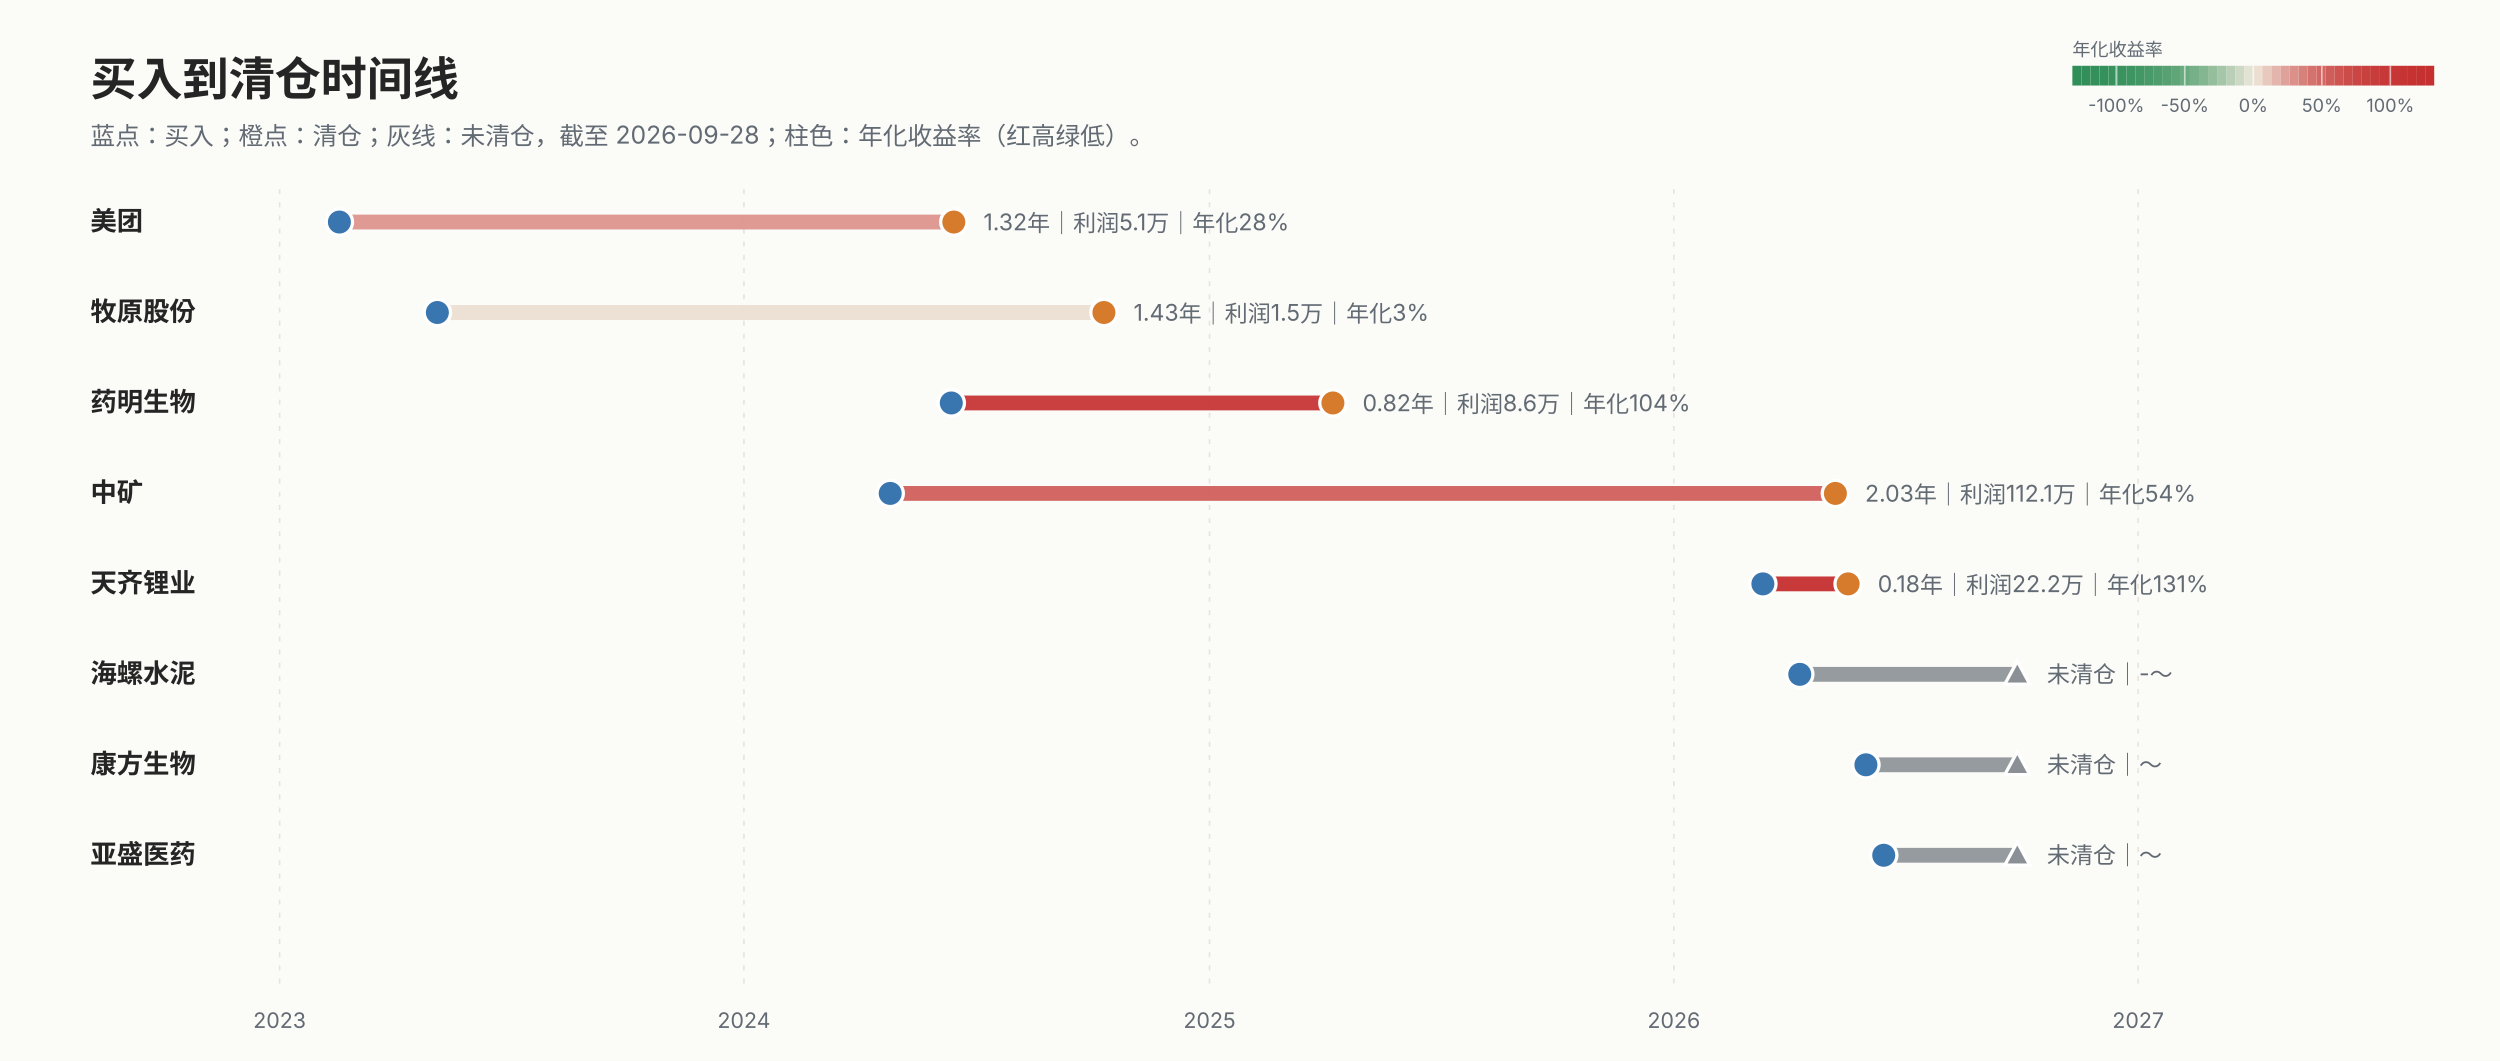
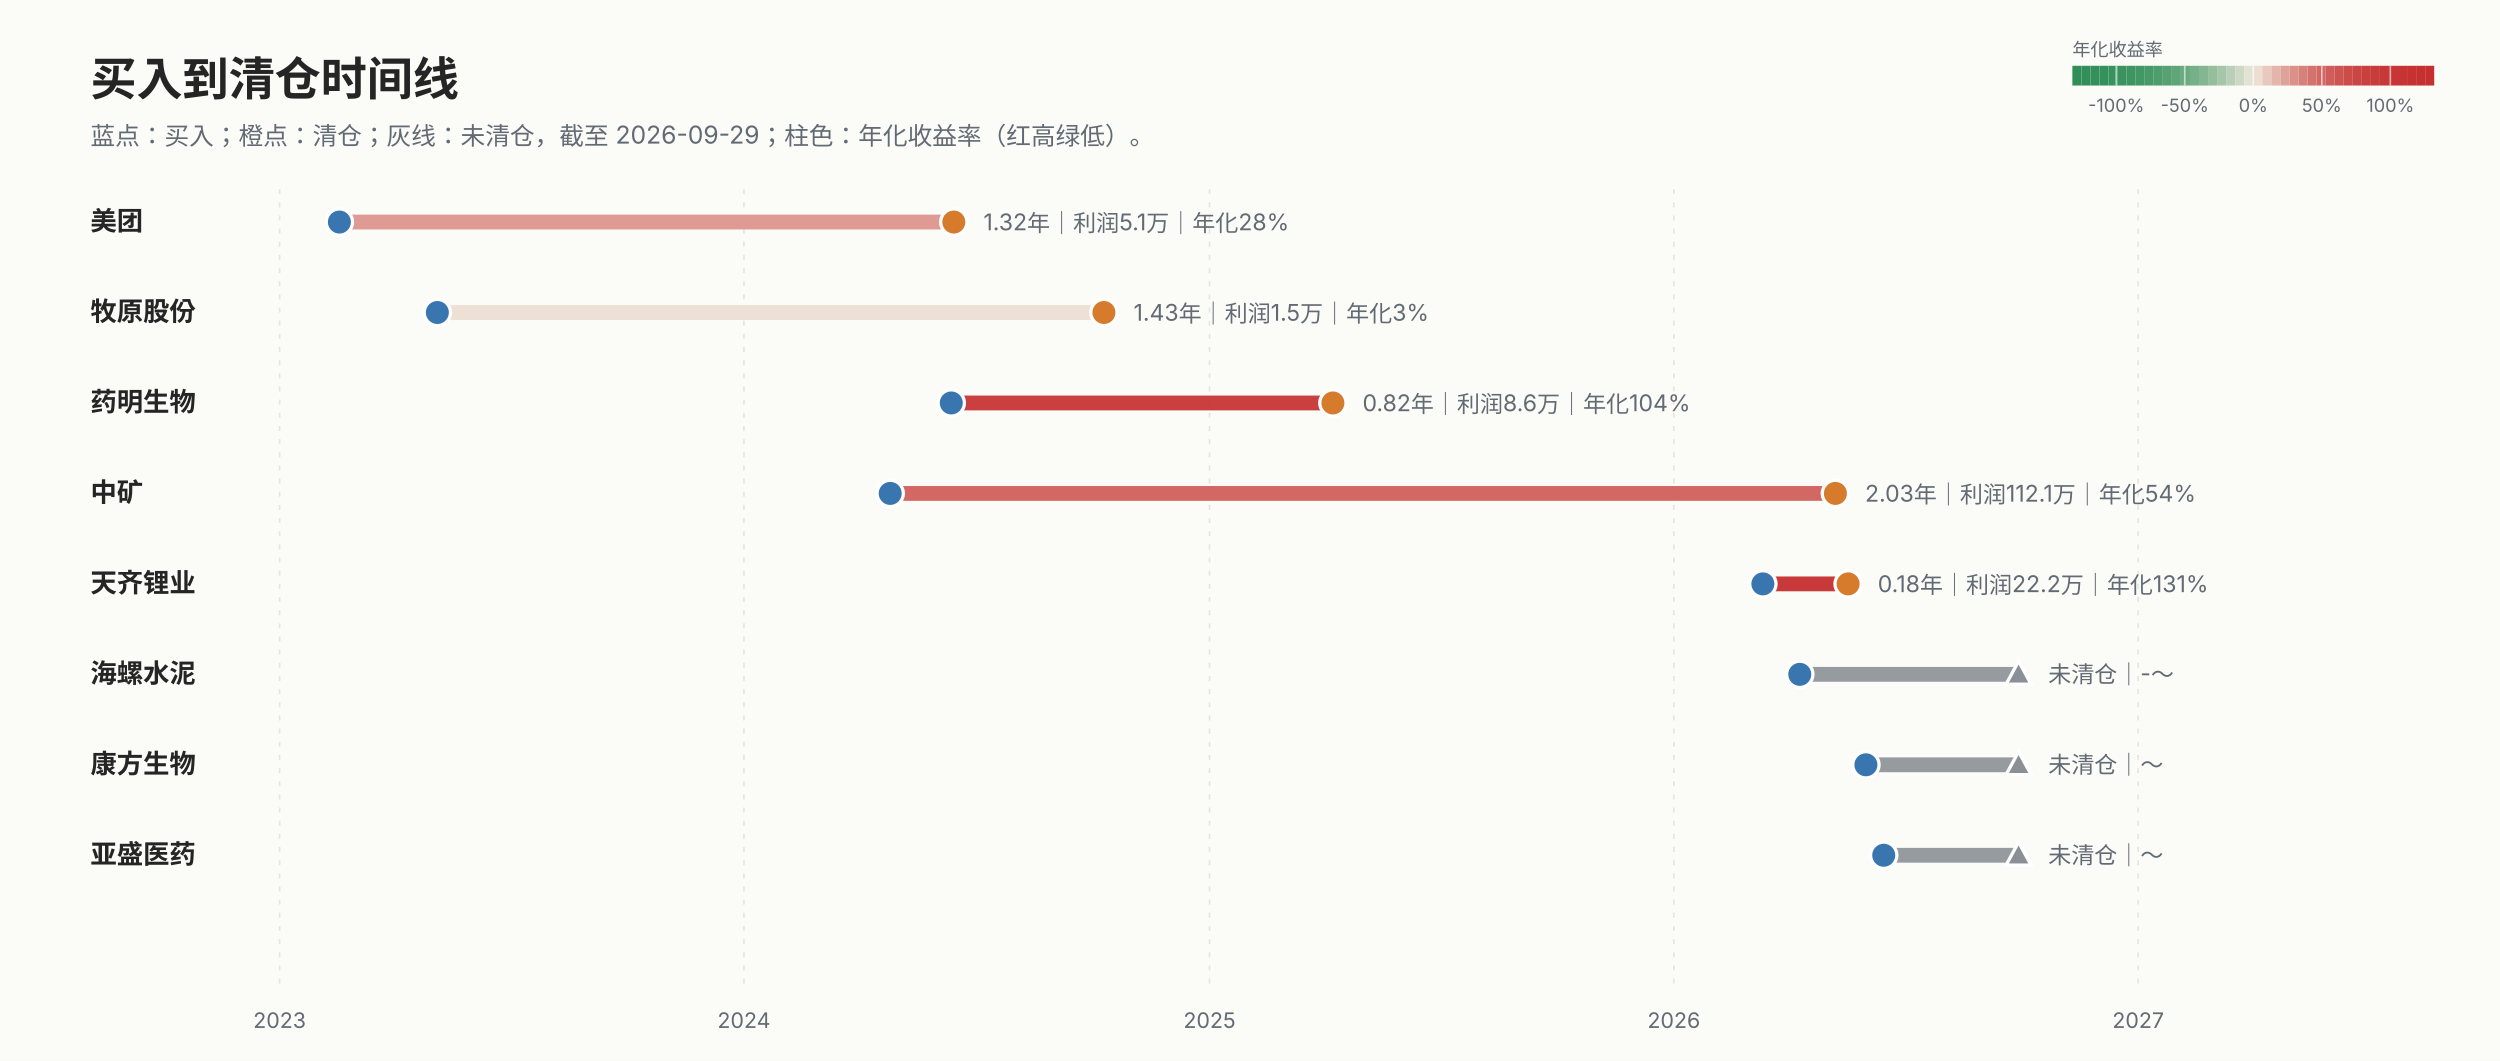
<svg xmlns="http://www.w3.org/2000/svg" width="1520" height="645" viewBox="0 0 1520 645" role="img" aria-label="买入到清仓时间线">
  <rect width="100%" height="100%" fill="#fbfbf8" />
  <style>text{font-family:"Inter","Noto Sans SC","PingFang SC","Microsoft YaHei",Arial,sans-serif;}</style>
  <text x="55" y="58" font-size="28" font-weight="700" fill="#252525">买入到清仓时间线</text>
  <g>
    <rect x="1260.00" y="40" width="5.50" height="12" fill="#308e58" />
    <rect x="1265.50" y="40" width="5.50" height="12" fill="#328f59" />
    <rect x="1271.00" y="40" width="5.50" height="12" fill="#33905a" />
    <rect x="1276.50" y="40" width="5.50" height="12" fill="#35915b" />
    <rect x="1282.00" y="40" width="5.50" height="12" fill="#37925d" />
    <rect x="1287.50" y="40" width="5.50" height="12" fill="#3a935f" />
    <rect x="1293.00" y="40" width="5.50" height="12" fill="#3e9561" />
    <rect x="1298.50" y="40" width="5.50" height="12" fill="#429764" />
    <rect x="1304.00" y="40" width="5.50" height="12" fill="#489a68" />
    <rect x="1309.50" y="40" width="5.50" height="12" fill="#4e9d6c" />
    <rect x="1315.00" y="40" width="5.50" height="12" fill="#56a072" />
    <rect x="1320.50" y="40" width="5.50" height="12" fill="#5fa578" />
    <rect x="1326.00" y="40" width="5.50" height="12" fill="#6aaa7f" />
    <rect x="1331.50" y="40" width="5.50" height="12" fill="#76b088" />
    <rect x="1337.00" y="40" width="5.50" height="12" fill="#85b692" />
    <rect x="1342.50" y="40" width="5.50" height="12" fill="#95be9d" />
    <rect x="1348.00" y="40" width="5.50" height="12" fill="#a6c6a9" />
    <rect x="1353.50" y="40" width="5.50" height="12" fill="#bacfb7" />
    <rect x="1359.00" y="40" width="5.50" height="12" fill="#ced9c5" />
    <rect x="1364.50" y="40" width="5.50" height="12" fill="#e3e3d4" />
    <rect x="1370.00" y="40" width="5.50" height="12" fill="#ecded1" />
    <rect x="1375.50" y="40" width="5.50" height="12" fill="#e7c9be" />
    <rect x="1381.00" y="40" width="5.50" height="12" fill="#e3b5ac" />
    <rect x="1386.50" y="40" width="5.50" height="12" fill="#dfa29a" />
    <rect x="1392.00" y="40" width="5.50" height="12" fill="#db918a" />
    <rect x="1397.50" y="40" width="5.50" height="12" fill="#d7817b" />
    <rect x="1403.00" y="40" width="5.50" height="12" fill="#d4736e" />
    <rect x="1408.50" y="40" width="5.50" height="12" fill="#d26763" />
    <rect x="1414.00" y="40" width="5.50" height="12" fill="#cf5d59" />
    <rect x="1419.50" y="40" width="5.50" height="12" fill="#cd5451" />
    <rect x="1425.00" y="40" width="5.50" height="12" fill="#cc4c4a" />
    <rect x="1430.50" y="40" width="5.50" height="12" fill="#ca4644" />
    <rect x="1436.00" y="40" width="5.50" height="12" fill="#c9413f" />
    <rect x="1441.50" y="40" width="5.50" height="12" fill="#c83d3b" />
    <rect x="1447.00" y="40" width="5.50" height="12" fill="#c73938" />
    <rect x="1452.50" y="40" width="5.50" height="12" fill="#c73635" />
    <rect x="1458.00" y="40" width="5.50" height="12" fill="#c63433" />
    <rect x="1463.50" y="40" width="5.50" height="12" fill="#c63231" />
    <rect x="1469.00" y="40" width="5.50" height="12" fill="#c53030" />
    <rect x="1474.50" y="40" width="5.50" height="12" fill="#c52f2f" />
    <line x1="1286.67" y1="40" x2="1286.67" y2="52" stroke="#fff" stroke-width="1" opacity=".6" />
    <text x="1286.67" y="68" font-size="11" fill="#626a73" text-anchor="middle">-100%</text>
    <line x1="1328.33" y1="40" x2="1328.33" y2="52" stroke="#fff" stroke-width="1" opacity=".6" />
    <text x="1328.33" y="68" font-size="11" fill="#626a73" text-anchor="middle">-50%</text>
    <line x1="1370.00" y1="40" x2="1370.00" y2="52" stroke="#fff" stroke-width="1" opacity=".6" />
    <text x="1370.00" y="68" font-size="11" fill="#626a73" text-anchor="middle">0%</text>
    <line x1="1411.67" y1="40" x2="1411.67" y2="52" stroke="#fff" stroke-width="1" opacity=".6" />
    <text x="1411.67" y="68" font-size="11" fill="#626a73" text-anchor="middle">50%</text>
    <line x1="1453.33" y1="40" x2="1453.33" y2="52" stroke="#fff" stroke-width="1" opacity=".6" />
    <text x="1453.33" y="68" font-size="11" fill="#626a73" text-anchor="middle">100%</text>
    <text x="1260" y="34" font-size="11" fill="#626a73">年化收益率</text>
  </g>
-   <text x="55" y="88" font-size="15" fill="#626a73">蓝点：买入；橙点：清仓；灰线：未清仓，截至 2026-09-28；柱色：年化收益率（红高绿低）。</text>
+   <text x="55" y="88" font-size="15" fill="#626a73">蓝点：买入；橙点：清仓；灰线：未清仓，截至 2026-09-29；柱色：年化收益率（红高绿低）。</text>
  <line x1="170.00" y1="115" x2="170.00" y2="600" stroke="#ddd7ce" opacity=".65" stroke-dasharray="3 5" />
  <text x="170.00" y="625" font-size="13" fill="#626a73" text-anchor="middle">2023</text>
  <line x1="452.31" y1="115" x2="452.31" y2="600" stroke="#ddd7ce" opacity=".65" stroke-dasharray="3 5" />
  <text x="452.31" y="625" font-size="13" fill="#626a73" text-anchor="middle">2024</text>
  <line x1="735.39" y1="115" x2="735.39" y2="600" stroke="#ddd7ce" opacity=".65" stroke-dasharray="3 5" />
  <text x="735.39" y="625" font-size="13" fill="#626a73" text-anchor="middle">2025</text>
  <line x1="1017.69" y1="115" x2="1017.69" y2="600" stroke="#ddd7ce" opacity=".65" stroke-dasharray="3 5" />
  <text x="1017.69" y="625" font-size="13" fill="#626a73" text-anchor="middle">2026</text>
  <line x1="1300.00" y1="115" x2="1300.00" y2="600" stroke="#ddd7ce" opacity=".65" stroke-dasharray="3 5" />
  <text x="1300.00" y="625" font-size="13" fill="#626a73" text-anchor="middle">2027</text>
  <text x="55" y="140" font-size="16" font-weight="700" fill="#252525">美团</text>
  <line x1="206.35" y1="135" x2="579.92" y2="135" stroke="#dc958e" stroke-width="9" opacity=".95" />
  <circle cx="579.92" cy="135" r="8" fill="#d67b2c" stroke="#fff" stroke-width="2" />
  <circle cx="206.35" cy="135" r="8" fill="#3976af" stroke="#fff" stroke-width="2" />
  <text x="597.92" y="140" font-size="14" fill="#626a73">1.32年｜利润5.1万｜年化28%</text>
  <text x="55" y="195" font-size="16" font-weight="700" fill="#252525">牧原股份</text>
  <line x1="265.91" y1="190" x2="671.19" y2="190" stroke="#ecded2" stroke-width="9" opacity=".95" />
  <circle cx="671.19" cy="190" r="8" fill="#d67b2c" stroke="#fff" stroke-width="2" />
  <circle cx="265.91" cy="190" r="8" fill="#3976af" stroke="#fff" stroke-width="2" />
  <text x="689.19" y="195" font-size="14" fill="#626a73">1.43年｜利润1.5万｜年化3%</text>
  <text x="55" y="250" font-size="16" font-weight="700" fill="#252525">药明生物</text>
  <line x1="578.38" y1="245" x2="810.41" y2="245" stroke="#c73535" stroke-width="9" opacity=".95" />
  <circle cx="810.41" cy="245" r="8" fill="#d67b2c" stroke="#fff" stroke-width="2" />
  <circle cx="578.38" cy="245" r="8" fill="#3976af" stroke="#fff" stroke-width="2" />
  <text x="828.41" y="250" font-size="14" fill="#626a73">0.82年｜利润8.6万｜年化104%</text>
  <text x="55" y="305" font-size="16" font-weight="700" fill="#252525">中矿</text>
  <line x1="541.25" y1="300" x2="1115.92" y2="300" stroke="#d0605c" stroke-width="9" opacity=".95" />
  <circle cx="1115.92" cy="300" r="8" fill="#d67b2c" stroke="#fff" stroke-width="2" />
  <circle cx="541.25" cy="300" r="8" fill="#3976af" stroke="#fff" stroke-width="2" />
  <text x="1133.92" y="305" font-size="14" fill="#626a73">2.03年｜利润112.1万｜年化54%</text>
  <text x="55" y="360" font-size="16" font-weight="700" fill="#252525">天齐锂业</text>
  <line x1="1071.83" y1="355" x2="1123.66" y2="355" stroke="#c52f2f" stroke-width="9" opacity=".95" />
  <circle cx="1123.66" cy="355" r="8" fill="#d67b2c" stroke="#fff" stroke-width="2" />
  <circle cx="1071.83" cy="355" r="8" fill="#3976af" stroke="#fff" stroke-width="2" />
  <text x="1141.66" y="360" font-size="14" fill="#626a73">0.18年｜利润22.2万｜年化131%</text>
  <text x="55" y="415" font-size="16" font-weight="700" fill="#252525">海螺水泥</text>
-   <line x1="1094.26" y1="410" x2="1226.52" y2="410" stroke="#8b9096" stroke-width="9" opacity=".9" />
-   <polygon points="1226.52,402 1218.92,416 1234.12,416" fill="#8b9096" stroke="#fff" stroke-width="2" />
+   <line x1="1094.26" y1="410" x2="1227.30" y2="410" stroke="#8b9096" stroke-width="9" opacity=".9" />
+   <polygon points="1227.30,402 1219.70,416 1234.90,416" fill="#8b9096" stroke="#fff" stroke-width="2" />
  <circle cx="1094.26" cy="410" r="8" fill="#3976af" stroke="#fff" stroke-width="2" />
-   <text x="1244.52" y="415" font-size="14" fill="#626a73">未清仓｜-～</text>
+   <text x="1245.30" y="415" font-size="14" fill="#626a73">未清仓｜-～</text>
  <text x="55" y="470" font-size="16" font-weight="700" fill="#252525">康方生物</text>
-   <line x1="1134.48" y1="465" x2="1226.52" y2="465" stroke="#8b9096" stroke-width="9" opacity=".9" />
-   <polygon points="1226.52,457 1218.92,471 1234.12,471" fill="#8b9096" stroke="#fff" stroke-width="2" />
+   <line x1="1134.48" y1="465" x2="1227.30" y2="465" stroke="#8b9096" stroke-width="9" opacity=".9" />
+   <polygon points="1227.30,457 1219.70,471 1234.90,471" fill="#8b9096" stroke="#fff" stroke-width="2" />
  <circle cx="1134.48" cy="465" r="8" fill="#3976af" stroke="#fff" stroke-width="2" />
-   <text x="1244.52" y="470" font-size="14" fill="#626a73">未清仓｜～</text>
+   <text x="1245.30" y="470" font-size="14" fill="#626a73">未清仓｜～</text>
  <text x="55" y="525" font-size="16" font-weight="700" fill="#252525">亚盛医药</text>
-   <line x1="1145.31" y1="520" x2="1226.52" y2="520" stroke="#8b9096" stroke-width="9" opacity=".9" />
-   <polygon points="1226.52,512 1218.92,526 1234.12,526" fill="#8b9096" stroke="#fff" stroke-width="2" />
+   <line x1="1145.31" y1="520" x2="1227.30" y2="520" stroke="#8b9096" stroke-width="9" opacity=".9" />
+   <polygon points="1227.30,512 1219.70,526 1234.90,526" fill="#8b9096" stroke="#fff" stroke-width="2" />
  <circle cx="1145.31" cy="520" r="8" fill="#3976af" stroke="#fff" stroke-width="2" />
-   <text x="1244.52" y="525" font-size="14" fill="#626a73">未清仓｜～</text>
+   <text x="1245.30" y="525" font-size="14" fill="#626a73">未清仓｜～</text>
</svg>
